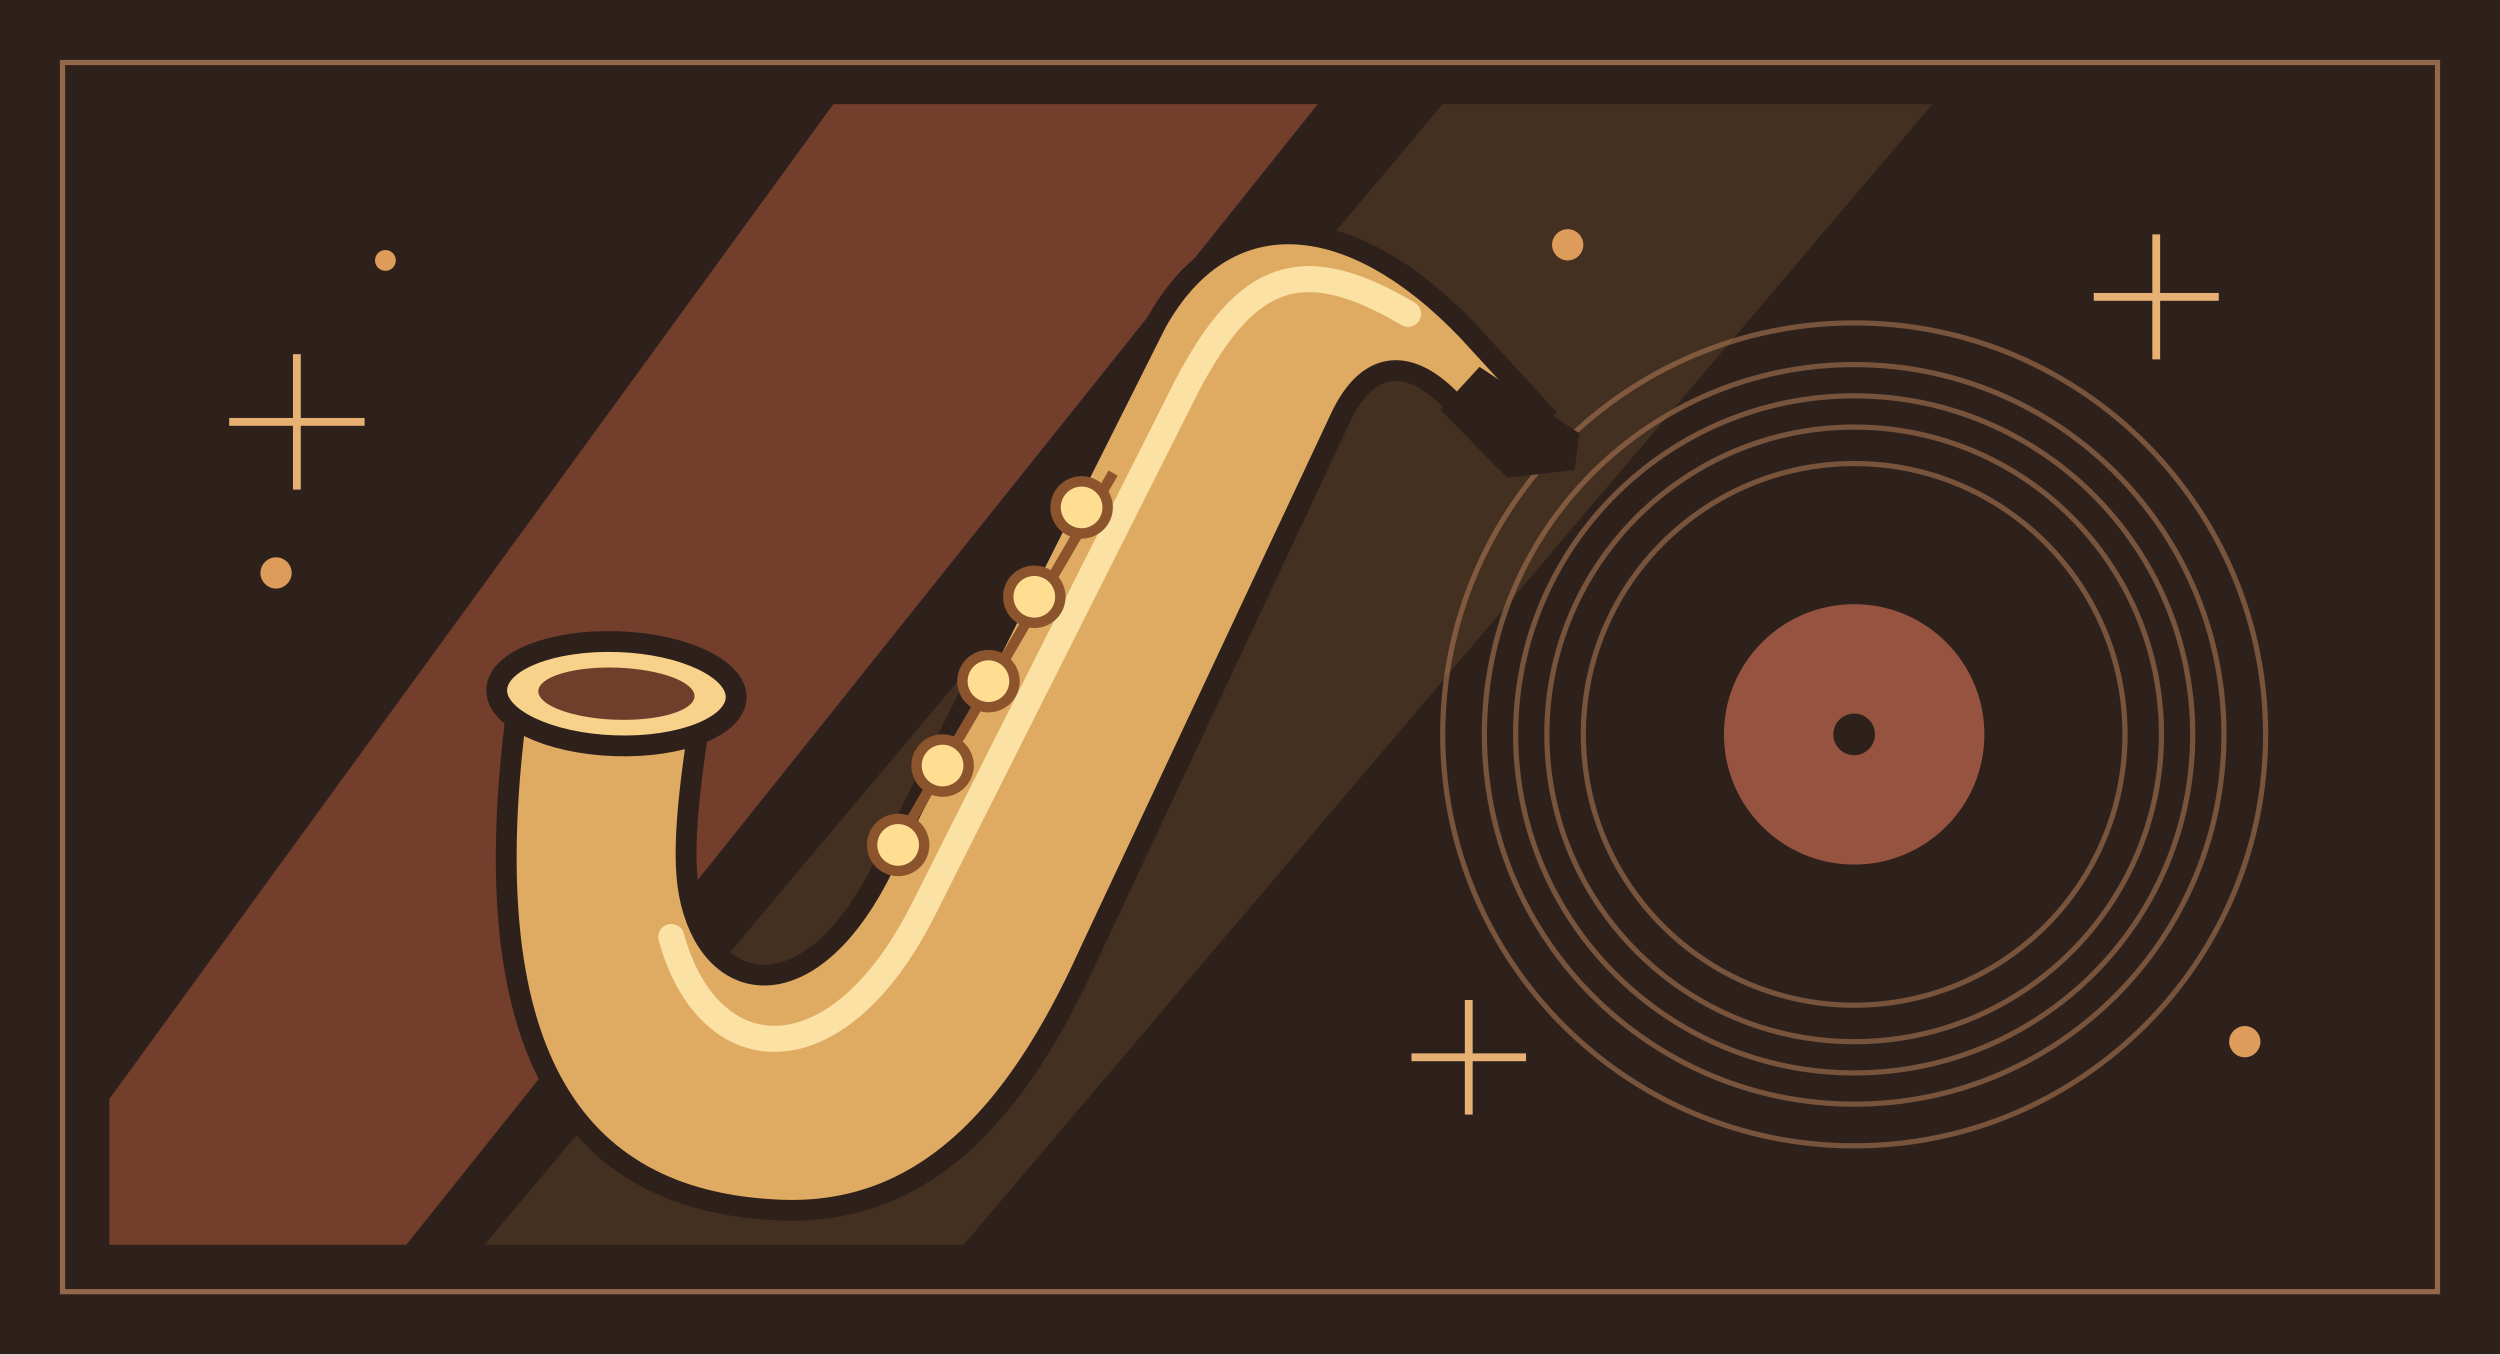
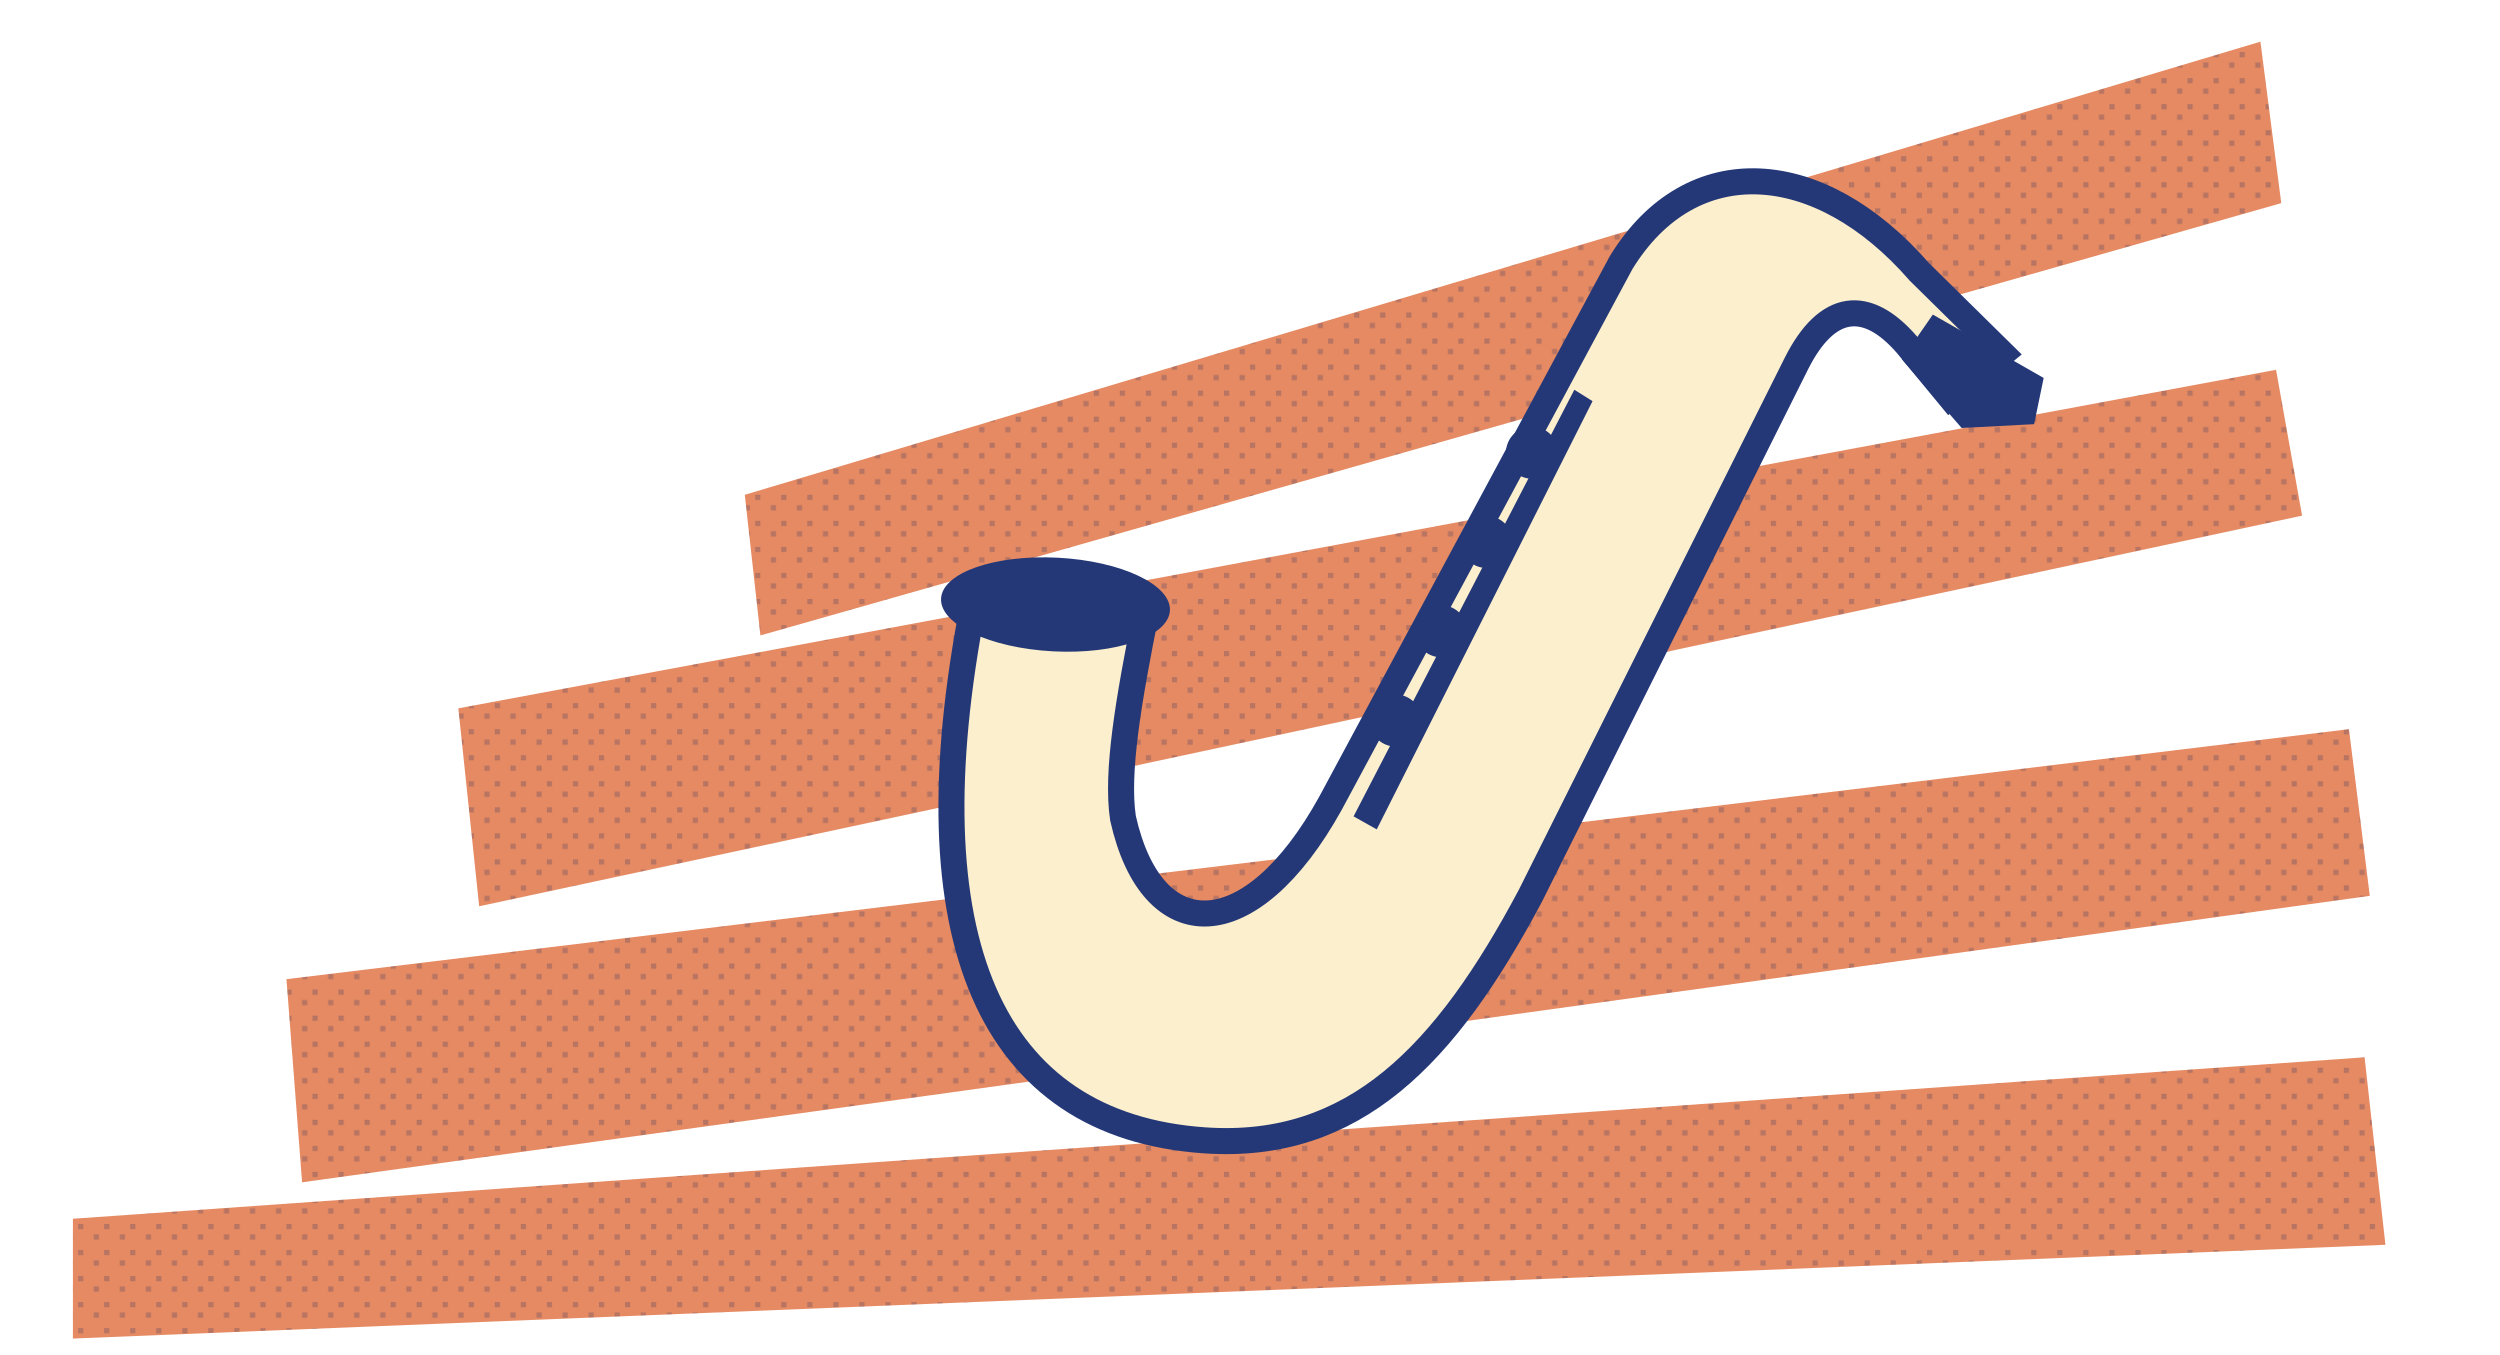
<svg xmlns="http://www.w3.org/2000/svg" width="480" height="260" viewBox="0 0 480 260">
-   <rect width="480" height="260" fill="#2e211c" />
-   <path d="M12 12h456v236H12z" fill="none" stroke="#93684b" />
-   <path d="M21 211 160 20h93L78 239H21z" fill="#743e2d" />
-   <path d="M93 239 277 20h94L185 239z" fill="#443021" />
-   <g fill="none" stroke="#a1704e" opacity=".64">
-     <circle cx="356" cy="141" r="79" />
-     <circle cx="356" cy="141" r="71" />
-     <circle cx="356" cy="141" r="65" />
-     <circle cx="356" cy="141" r="59" />
-     <circle cx="356" cy="141" r="52" />
-   </g>
-   <circle cx="356" cy="141" r="25" fill="#965440" />
-   <circle cx="356" cy="141" r="4" fill="#2e211c" />
-   <g transform="translate(113 16) rotate(16 100 110)">
-     <path d="M149 31c-29-17-52-11-58 15L69 163c-6 29-25 31-34 13-4-8-6-22-8-39l-34 11c9 65 34 91 74 82 28-6 40-30 45-64l18-112c2-13 10-15 20-9l11 7 6-10z" fill="#dfab62" stroke="#2e211c" stroke-width="4" />
-     <path d="M137 31c-23-6-32 1-37 25L79 167c-7 36-31 41-45 18" fill="none" stroke="#fbe2a4" stroke-width="5" stroke-linecap="round" />
-     <ellipse cx="11" cy="143" rx="23" ry="10" transform="rotate(-14 11 143)" fill="#f8d18a" stroke="#2e211c" stroke-width="4" />
-     <ellipse cx="11" cy="143" rx="15" ry="5" transform="rotate(-14 11 143)" fill="#713e2c" />
-     <path d="m153 37 22 7 1 7-12 5-16-9z" fill="#2e211c" />
-     <path d="M91 76 70 159" fill="none" stroke="#8c542d" stroke-width="2" />
-     <g fill="#ffde92" stroke="#8c542d" stroke-width="2">
-       <circle cx="87" cy="84" r="5" />
-       <circle cx="83" cy="103" r="5" />
-       <circle cx="79" cy="121" r="5" />
-       <circle cx="75" cy="139" r="5" />
-       <circle cx="71" cy="156" r="5" />
+   <defs>
+     <pattern id="grain" width="5" height="5" patternUnits="userSpaceOnUse">
+       <path d="M0 0h1v1H0zm3 2h1v1H3z" fill="#1b2963" opacity=".22" />
+     </pattern>
+   </defs>
+   <path d="m14 234 440-31 4 36-444 18zM55 188l396-48 4 32-397 55zM88 136l349-65 5 28-350 75zM143 95l291-87 4 31-292 83z" fill="#e58a62" />
+   <path d="m14 234 440-31 4 36-444 18zM55 188l396-48 4 32-397 55zM88 136l349-65 5 28-350 75zM143 95l291-87 4 31-292 83z" fill="url(#grain)" />
+   <g transform="translate(199 0) rotate(18 95 110)">
+     <path d="M148 32c-25-15-49-9-55 16L72 164c-6 31-24 37-37 15-4-8-6-22-8-39l-32 9c8 65 34 94 74 84 28-7 39-30 45-64l17-113c2-13 9-16 19-10l11 7 7-11z" fill="#fbefcd" stroke="#243878" stroke-width="5" />
+     <ellipse cx="10" cy="144" rx="22" ry="9" transform="rotate(-15 10 144)" fill="#243878" />
+     <path d="m153 39 24 5 1 9-13 5-15-9zM92 74l4 1-14 91-5-1z" fill="#243878" />
+     <g fill="#243878">
+       <circle cx="88" cy="88" r="5" />
+       <circle cx="85" cy="107" r="5" />
+       <circle cx="82" cy="126" r="5" />
+       <circle cx="79" cy="145" r="5" />
    </g>
  </g>
-   <g stroke="#e7b173" stroke-width="1.5">
-     <path d="M57 68v26m-13-13h26m344-36v24m-12-12h24M282 192v22m-11-11h22" />
-   </g>
-   <g fill="#dd9c5a">
-     <circle cx="53" cy="110" r="3" />
-     <circle cx="74" cy="50" r="2" />
-     <circle cx="301" cy="47" r="3" />
-     <circle cx="431" cy="200" r="3" />
-   </g>
</svg>
